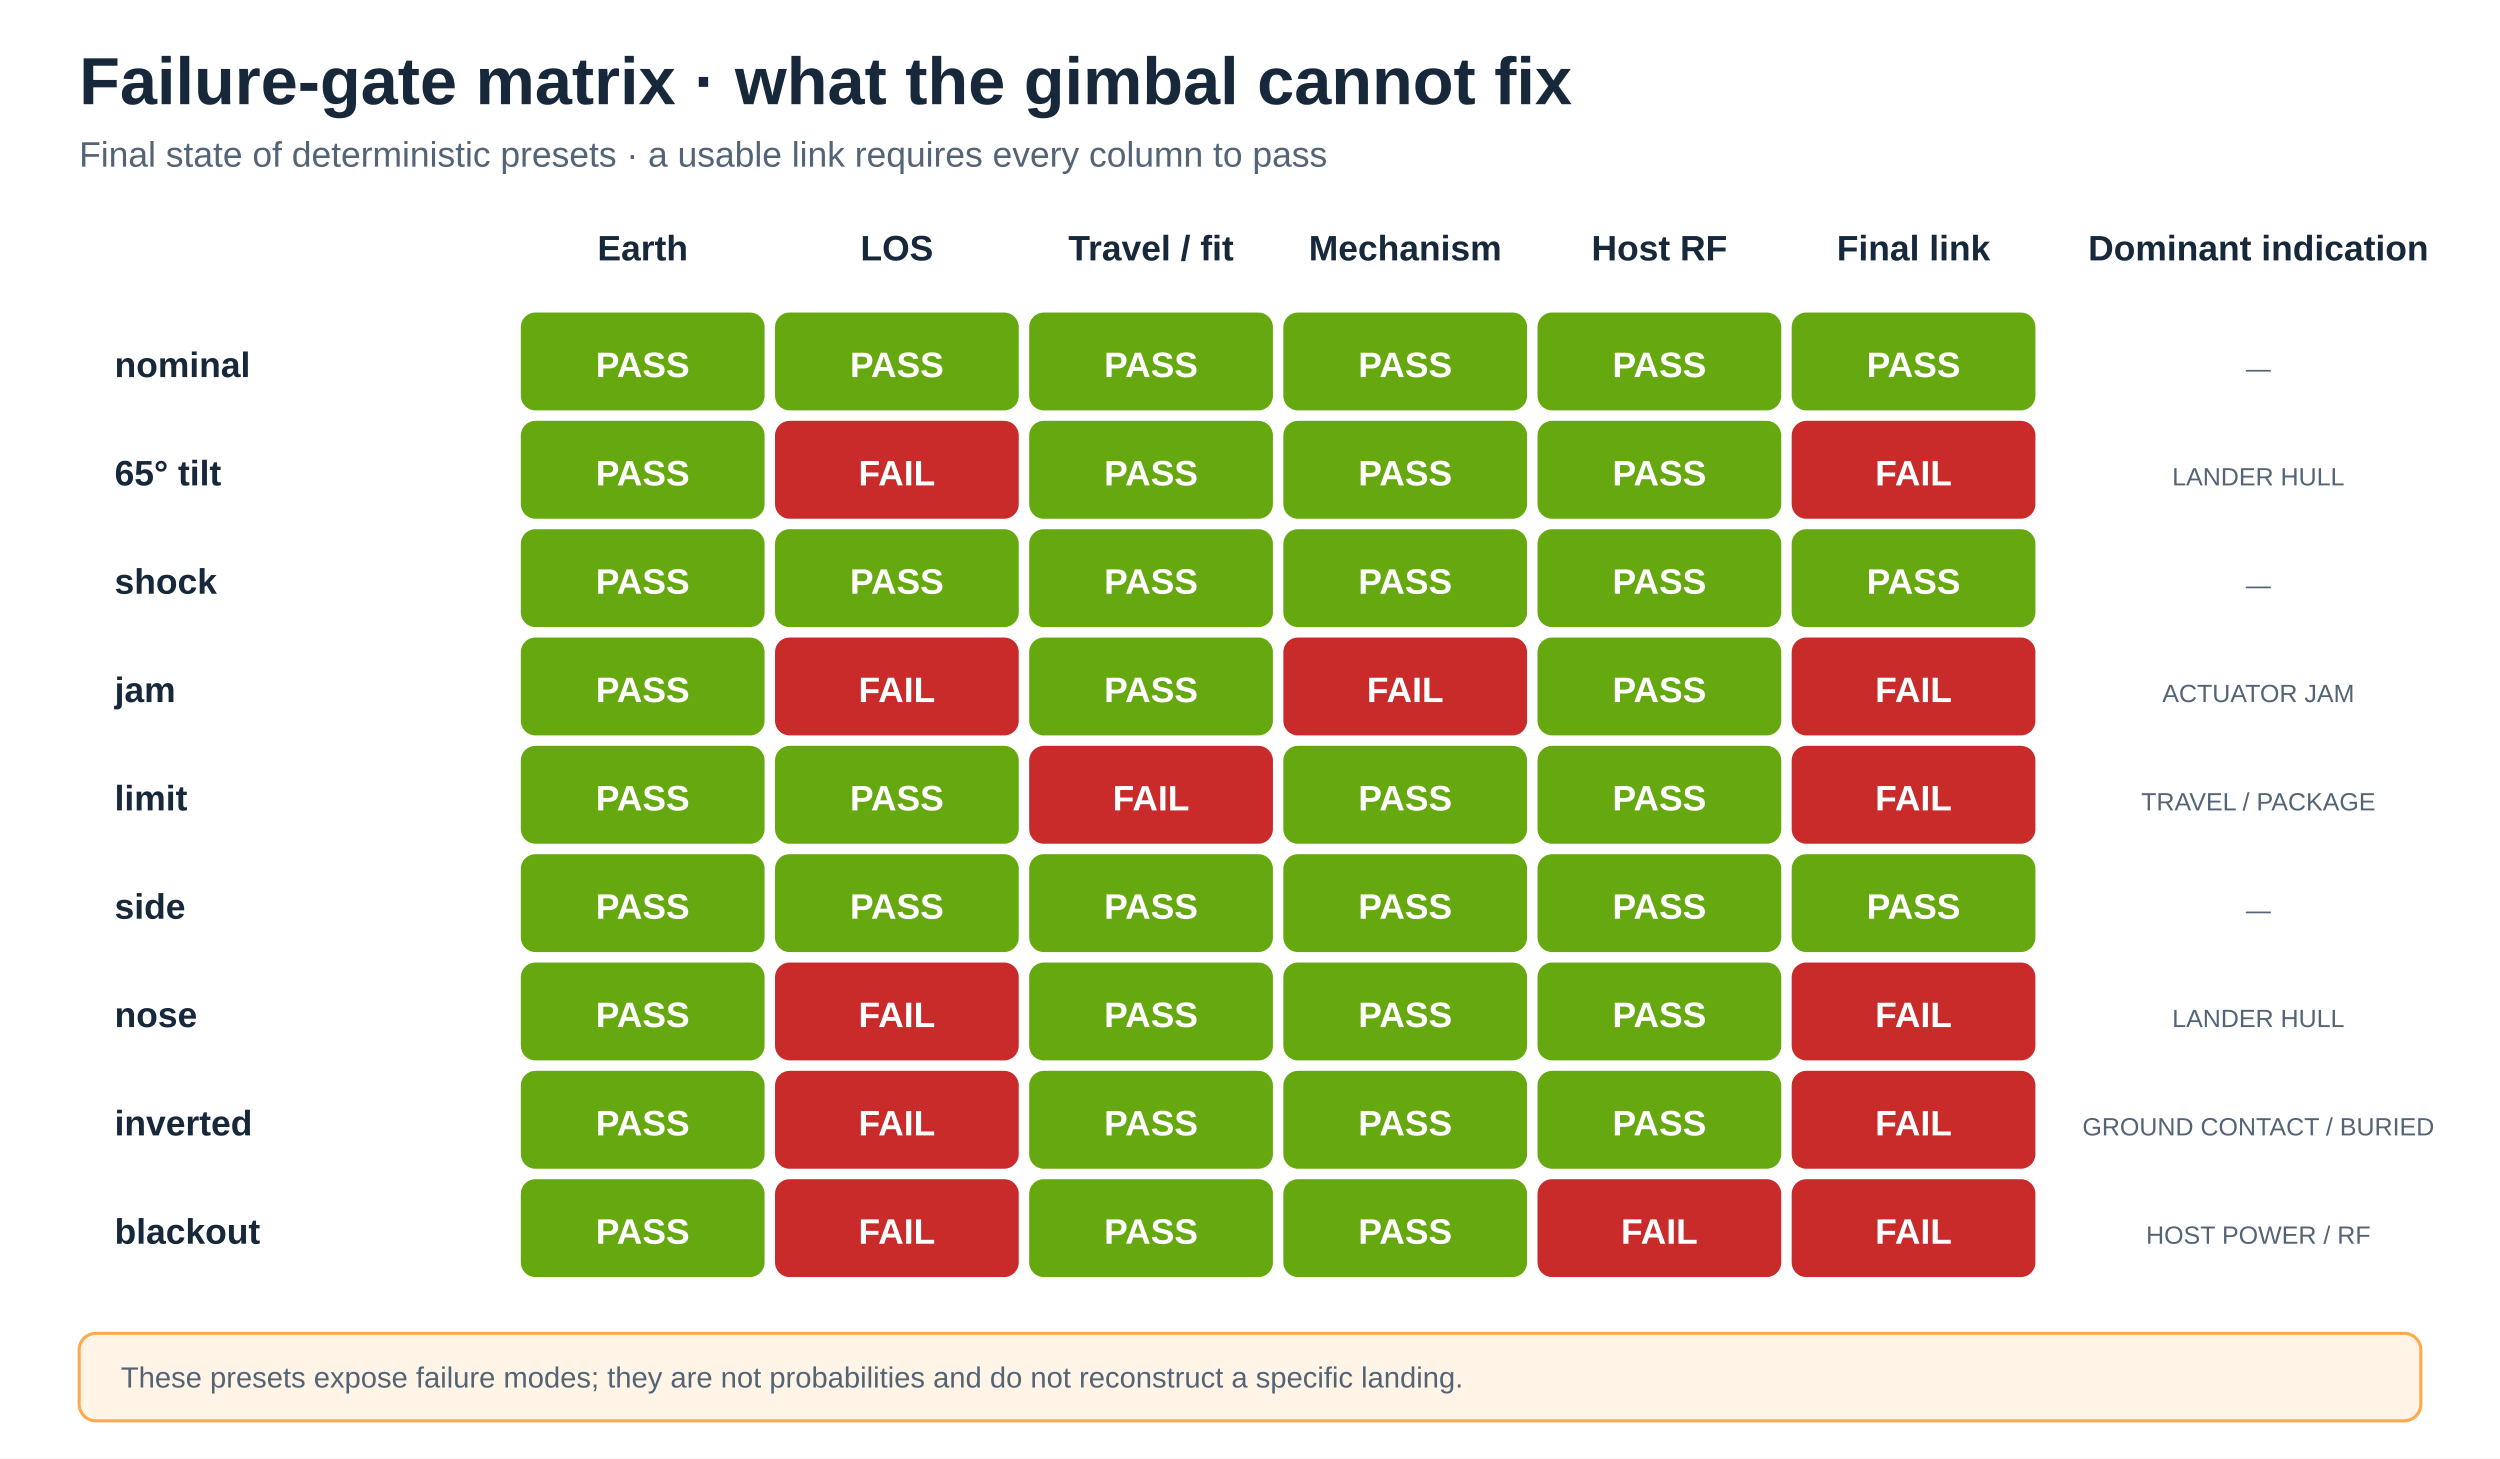
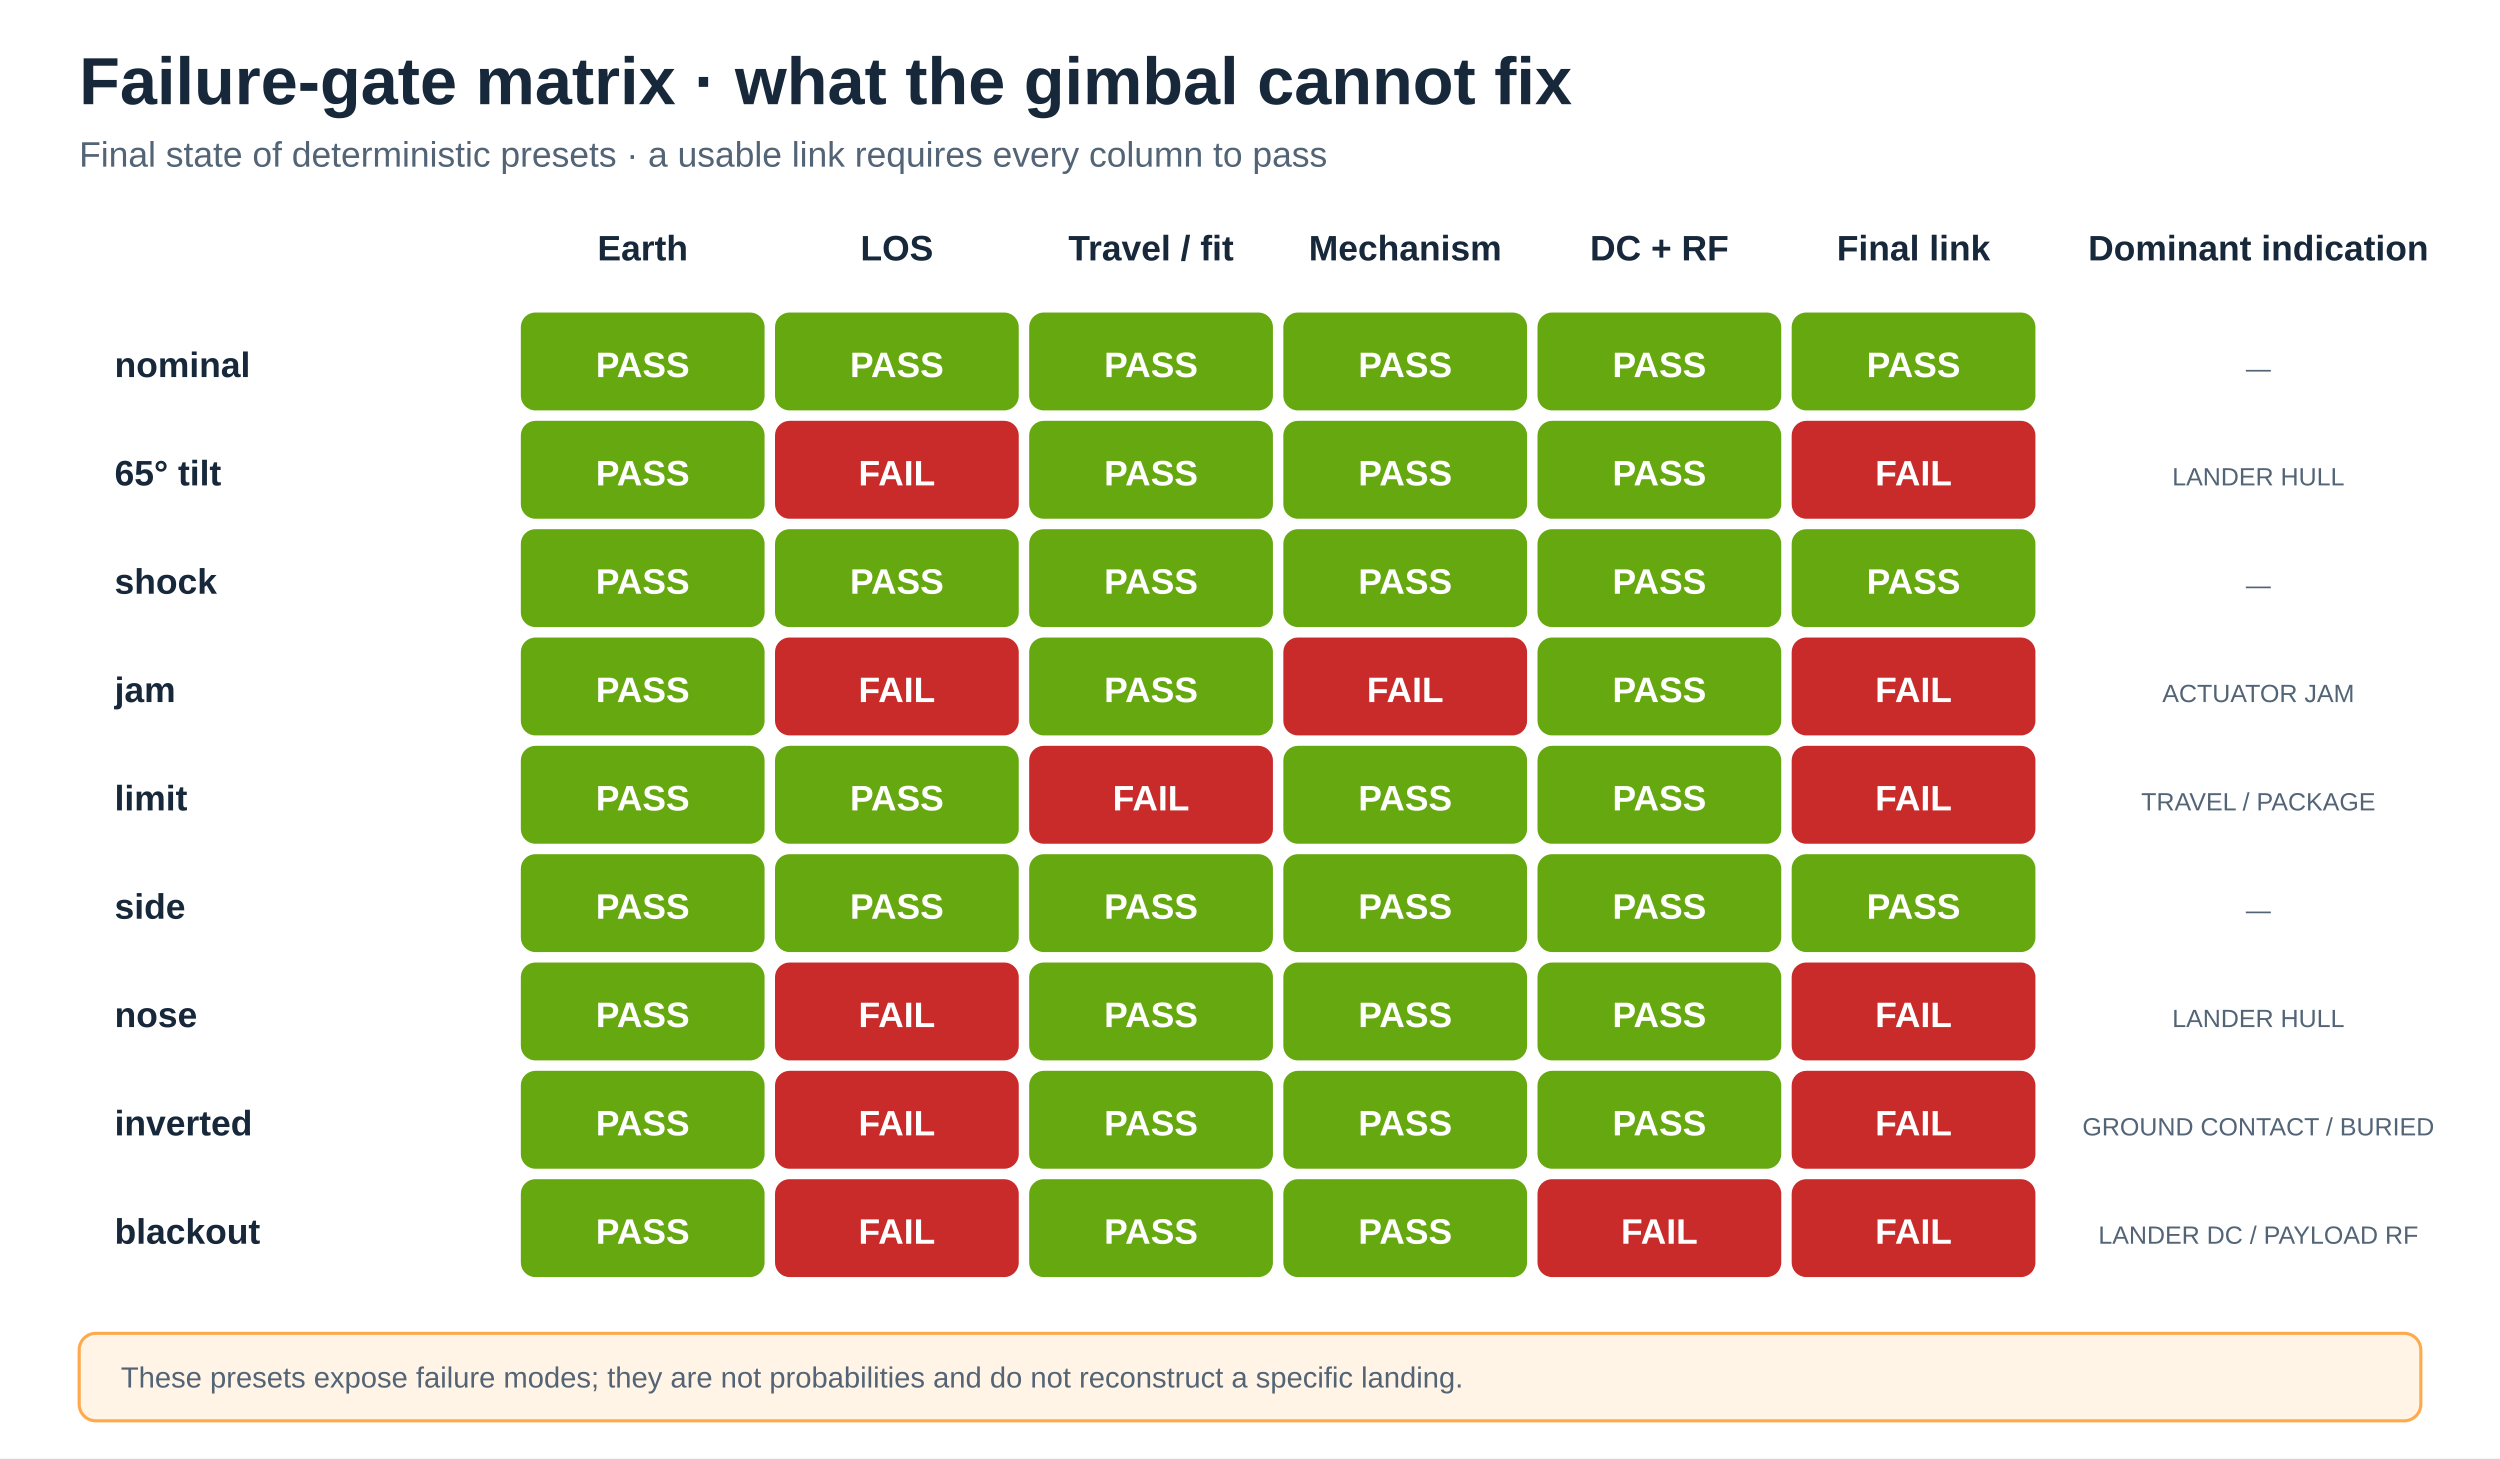
<svg xmlns="http://www.w3.org/2000/svg" width="1200" height="700" viewBox="0 0 1200 700">
  <rect width="100%" height="100%" fill="white" />
  <style>text{font-family:Arial,"Noto Sans Thai",sans-serif;fill:#17283b}.title{font-size:32px;font-weight:700}.sub{font-size:17px;fill:#526476}.h{font-size:23px;font-weight:700}.label{font-size:17px;font-weight:700}.small{font-size:14px;fill:#526476}.tiny{font-size:12px;fill:#526476}.white{fill:#fff}.green{fill:#66a80f}.orange{fill:#e8590c}.red{fill:#c92a2a}.blue{fill:#1971c2}.grid{stroke:#dce3e8;stroke-width:1}.axis{stroke:#71808e;stroke-width:1.5}.card{fill:#f8fafb;stroke:#d7dfe5;stroke-width:1.5}.warn{fill:#fff4e6;stroke:#ffa94d;stroke-width:1.5}</style>
  <text x="38" y="50" class="title">Failure-gate matrix · what the gimbal cannot fix</text>
  <text x="38" y="80" class="sub">Final state of deterministic presets · a usable link requires every column to pass</text>
  <text x="308.5" y="125" class="label" text-anchor="middle">Earth</text>
  <text x="430.5" y="125" class="label" text-anchor="middle">LOS</text>
  <text x="552.5" y="125" class="label" text-anchor="middle">Travel / fit</text>
  <text x="674.5" y="125" class="label" text-anchor="middle">Mechanism</text>
-   <text x="796.5" y="125" class="label" text-anchor="middle">Host RF</text>
+   <text x="796.5" y="125" class="label" text-anchor="middle">DC + RF</text>
  <text x="918.5" y="125" class="label" text-anchor="middle">Final link</text>
  <text x="55" y="181" class="label">nominal</text>
  <rect x="250" y="150" width="117" height="47" rx="7" fill="#66a80f" />
  <text x="308.5" y="181" class="label white" text-anchor="middle">PASS</text>
  <rect x="372" y="150" width="117" height="47" rx="7" fill="#66a80f" />
  <text x="430.5" y="181" class="label white" text-anchor="middle">PASS</text>
  <rect x="494" y="150" width="117" height="47" rx="7" fill="#66a80f" />
  <text x="552.5" y="181" class="label white" text-anchor="middle">PASS</text>
  <rect x="616" y="150" width="117" height="47" rx="7" fill="#66a80f" />
  <text x="674.5" y="181" class="label white" text-anchor="middle">PASS</text>
  <rect x="738" y="150" width="117" height="47" rx="7" fill="#66a80f" />
  <text x="796.5" y="181" class="label white" text-anchor="middle">PASS</text>
  <rect x="860" y="150" width="117" height="47" rx="7" fill="#66a80f" />
  <text x="918.5" y="181" class="label white" text-anchor="middle">PASS</text>
  <text x="1084" y="181" class="tiny" text-anchor="middle">—</text>
  <text x="55" y="233" class="label">65° tilt</text>
  <rect x="250" y="202" width="117" height="47" rx="7" fill="#66a80f" />
  <text x="308.5" y="233" class="label white" text-anchor="middle">PASS</text>
  <rect x="372" y="202" width="117" height="47" rx="7" fill="#c92a2a" />
  <text x="430.5" y="233" class="label white" text-anchor="middle">FAIL</text>
  <rect x="494" y="202" width="117" height="47" rx="7" fill="#66a80f" />
  <text x="552.5" y="233" class="label white" text-anchor="middle">PASS</text>
  <rect x="616" y="202" width="117" height="47" rx="7" fill="#66a80f" />
  <text x="674.5" y="233" class="label white" text-anchor="middle">PASS</text>
  <rect x="738" y="202" width="117" height="47" rx="7" fill="#66a80f" />
  <text x="796.5" y="233" class="label white" text-anchor="middle">PASS</text>
  <rect x="860" y="202" width="117" height="47" rx="7" fill="#c92a2a" />
  <text x="918.5" y="233" class="label white" text-anchor="middle">FAIL</text>
  <text x="1084" y="233" class="tiny" text-anchor="middle">LANDER HULL</text>
  <text x="55" y="285" class="label">shock</text>
  <rect x="250" y="254" width="117" height="47" rx="7" fill="#66a80f" />
  <text x="308.5" y="285" class="label white" text-anchor="middle">PASS</text>
  <rect x="372" y="254" width="117" height="47" rx="7" fill="#66a80f" />
  <text x="430.5" y="285" class="label white" text-anchor="middle">PASS</text>
  <rect x="494" y="254" width="117" height="47" rx="7" fill="#66a80f" />
  <text x="552.5" y="285" class="label white" text-anchor="middle">PASS</text>
  <rect x="616" y="254" width="117" height="47" rx="7" fill="#66a80f" />
  <text x="674.5" y="285" class="label white" text-anchor="middle">PASS</text>
  <rect x="738" y="254" width="117" height="47" rx="7" fill="#66a80f" />
  <text x="796.5" y="285" class="label white" text-anchor="middle">PASS</text>
  <rect x="860" y="254" width="117" height="47" rx="7" fill="#66a80f" />
  <text x="918.5" y="285" class="label white" text-anchor="middle">PASS</text>
  <text x="1084" y="285" class="tiny" text-anchor="middle">—</text>
  <text x="55" y="337" class="label">jam</text>
  <rect x="250" y="306" width="117" height="47" rx="7" fill="#66a80f" />
  <text x="308.5" y="337" class="label white" text-anchor="middle">PASS</text>
  <rect x="372" y="306" width="117" height="47" rx="7" fill="#c92a2a" />
  <text x="430.5" y="337" class="label white" text-anchor="middle">FAIL</text>
  <rect x="494" y="306" width="117" height="47" rx="7" fill="#66a80f" />
  <text x="552.5" y="337" class="label white" text-anchor="middle">PASS</text>
  <rect x="616" y="306" width="117" height="47" rx="7" fill="#c92a2a" />
  <text x="674.5" y="337" class="label white" text-anchor="middle">FAIL</text>
  <rect x="738" y="306" width="117" height="47" rx="7" fill="#66a80f" />
  <text x="796.5" y="337" class="label white" text-anchor="middle">PASS</text>
  <rect x="860" y="306" width="117" height="47" rx="7" fill="#c92a2a" />
  <text x="918.5" y="337" class="label white" text-anchor="middle">FAIL</text>
  <text x="1084" y="337" class="tiny" text-anchor="middle">ACTUATOR JAM</text>
  <text x="55" y="389" class="label">limit</text>
  <rect x="250" y="358" width="117" height="47" rx="7" fill="#66a80f" />
  <text x="308.5" y="389" class="label white" text-anchor="middle">PASS</text>
  <rect x="372" y="358" width="117" height="47" rx="7" fill="#66a80f" />
  <text x="430.5" y="389" class="label white" text-anchor="middle">PASS</text>
  <rect x="494" y="358" width="117" height="47" rx="7" fill="#c92a2a" />
  <text x="552.5" y="389" class="label white" text-anchor="middle">FAIL</text>
  <rect x="616" y="358" width="117" height="47" rx="7" fill="#66a80f" />
  <text x="674.5" y="389" class="label white" text-anchor="middle">PASS</text>
  <rect x="738" y="358" width="117" height="47" rx="7" fill="#66a80f" />
  <text x="796.5" y="389" class="label white" text-anchor="middle">PASS</text>
  <rect x="860" y="358" width="117" height="47" rx="7" fill="#c92a2a" />
  <text x="918.5" y="389" class="label white" text-anchor="middle">FAIL</text>
  <text x="1084" y="389" class="tiny" text-anchor="middle">TRAVEL / PACKAGE</text>
  <text x="55" y="441" class="label">side</text>
  <rect x="250" y="410" width="117" height="47" rx="7" fill="#66a80f" />
  <text x="308.5" y="441" class="label white" text-anchor="middle">PASS</text>
  <rect x="372" y="410" width="117" height="47" rx="7" fill="#66a80f" />
  <text x="430.5" y="441" class="label white" text-anchor="middle">PASS</text>
  <rect x="494" y="410" width="117" height="47" rx="7" fill="#66a80f" />
  <text x="552.5" y="441" class="label white" text-anchor="middle">PASS</text>
  <rect x="616" y="410" width="117" height="47" rx="7" fill="#66a80f" />
  <text x="674.5" y="441" class="label white" text-anchor="middle">PASS</text>
  <rect x="738" y="410" width="117" height="47" rx="7" fill="#66a80f" />
  <text x="796.5" y="441" class="label white" text-anchor="middle">PASS</text>
  <rect x="860" y="410" width="117" height="47" rx="7" fill="#66a80f" />
  <text x="918.5" y="441" class="label white" text-anchor="middle">PASS</text>
  <text x="1084" y="441" class="tiny" text-anchor="middle">—</text>
  <text x="55" y="493" class="label">nose</text>
  <rect x="250" y="462" width="117" height="47" rx="7" fill="#66a80f" />
  <text x="308.5" y="493" class="label white" text-anchor="middle">PASS</text>
  <rect x="372" y="462" width="117" height="47" rx="7" fill="#c92a2a" />
  <text x="430.5" y="493" class="label white" text-anchor="middle">FAIL</text>
  <rect x="494" y="462" width="117" height="47" rx="7" fill="#66a80f" />
  <text x="552.5" y="493" class="label white" text-anchor="middle">PASS</text>
  <rect x="616" y="462" width="117" height="47" rx="7" fill="#66a80f" />
  <text x="674.5" y="493" class="label white" text-anchor="middle">PASS</text>
  <rect x="738" y="462" width="117" height="47" rx="7" fill="#66a80f" />
  <text x="796.5" y="493" class="label white" text-anchor="middle">PASS</text>
  <rect x="860" y="462" width="117" height="47" rx="7" fill="#c92a2a" />
  <text x="918.5" y="493" class="label white" text-anchor="middle">FAIL</text>
  <text x="1084" y="493" class="tiny" text-anchor="middle">LANDER HULL</text>
  <text x="55" y="545" class="label">inverted</text>
  <rect x="250" y="514" width="117" height="47" rx="7" fill="#66a80f" />
  <text x="308.5" y="545" class="label white" text-anchor="middle">PASS</text>
  <rect x="372" y="514" width="117" height="47" rx="7" fill="#c92a2a" />
  <text x="430.5" y="545" class="label white" text-anchor="middle">FAIL</text>
  <rect x="494" y="514" width="117" height="47" rx="7" fill="#66a80f" />
  <text x="552.5" y="545" class="label white" text-anchor="middle">PASS</text>
  <rect x="616" y="514" width="117" height="47" rx="7" fill="#66a80f" />
  <text x="674.5" y="545" class="label white" text-anchor="middle">PASS</text>
  <rect x="738" y="514" width="117" height="47" rx="7" fill="#66a80f" />
  <text x="796.5" y="545" class="label white" text-anchor="middle">PASS</text>
  <rect x="860" y="514" width="117" height="47" rx="7" fill="#c92a2a" />
  <text x="918.5" y="545" class="label white" text-anchor="middle">FAIL</text>
  <text x="1084" y="545" class="tiny" text-anchor="middle">GROUND CONTACT / BURIED</text>
  <text x="55" y="597" class="label">blackout</text>
  <rect x="250" y="566" width="117" height="47" rx="7" fill="#66a80f" />
  <text x="308.5" y="597" class="label white" text-anchor="middle">PASS</text>
  <rect x="372" y="566" width="117" height="47" rx="7" fill="#c92a2a" />
  <text x="430.5" y="597" class="label white" text-anchor="middle">FAIL</text>
  <rect x="494" y="566" width="117" height="47" rx="7" fill="#66a80f" />
  <text x="552.5" y="597" class="label white" text-anchor="middle">PASS</text>
  <rect x="616" y="566" width="117" height="47" rx="7" fill="#66a80f" />
  <text x="674.5" y="597" class="label white" text-anchor="middle">PASS</text>
  <rect x="738" y="566" width="117" height="47" rx="7" fill="#c92a2a" />
  <text x="796.5" y="597" class="label white" text-anchor="middle">FAIL</text>
  <rect x="860" y="566" width="117" height="47" rx="7" fill="#c92a2a" />
  <text x="918.5" y="597" class="label white" text-anchor="middle">FAIL</text>
-   <text x="1084" y="597" class="tiny" text-anchor="middle">HOST POWER / RF</text>
+   <text x="1084" y="597" class="tiny" text-anchor="middle">LANDER DC / PAYLOAD RF</text>
  <text x="1084" y="125" class="label" text-anchor="middle">Dominant indication</text>
  <rect x="38" y="640" width="1124" height="42" rx="8" class="warn" />
  <text x="58" y="666" class="small">These presets expose failure modes; they are not probabilities and do not reconstruct a specific landing.</text>
</svg>
